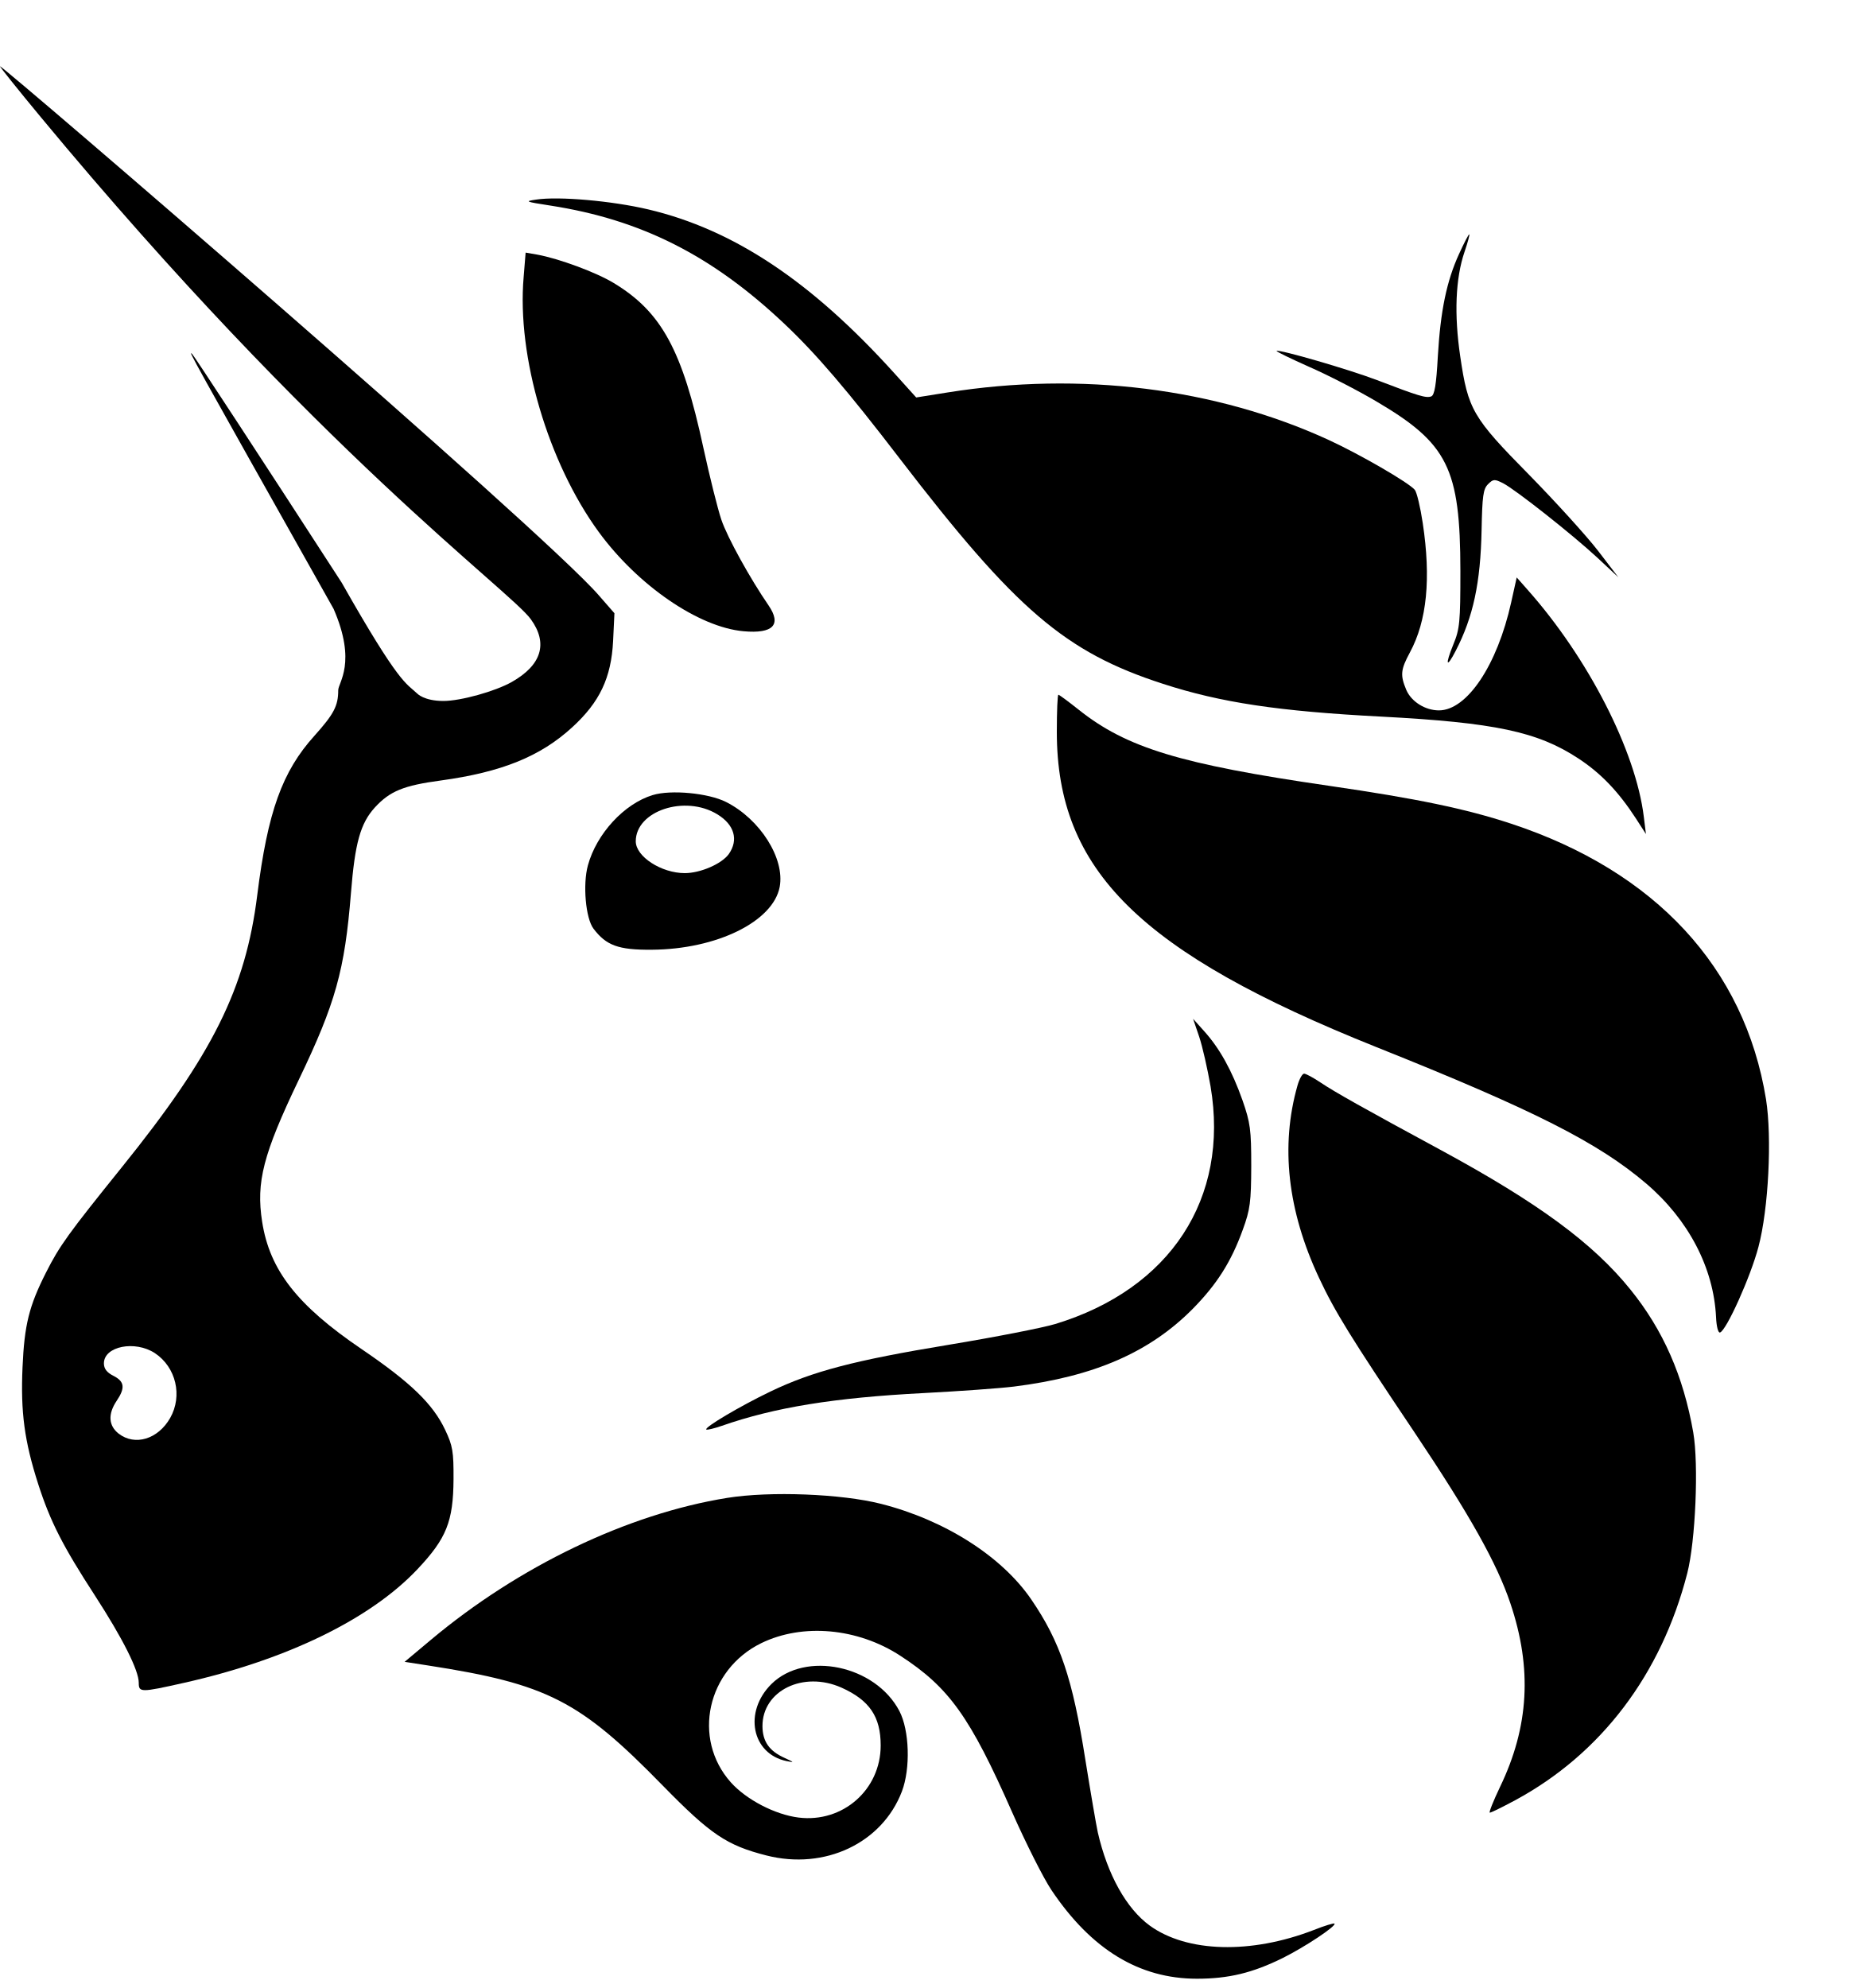
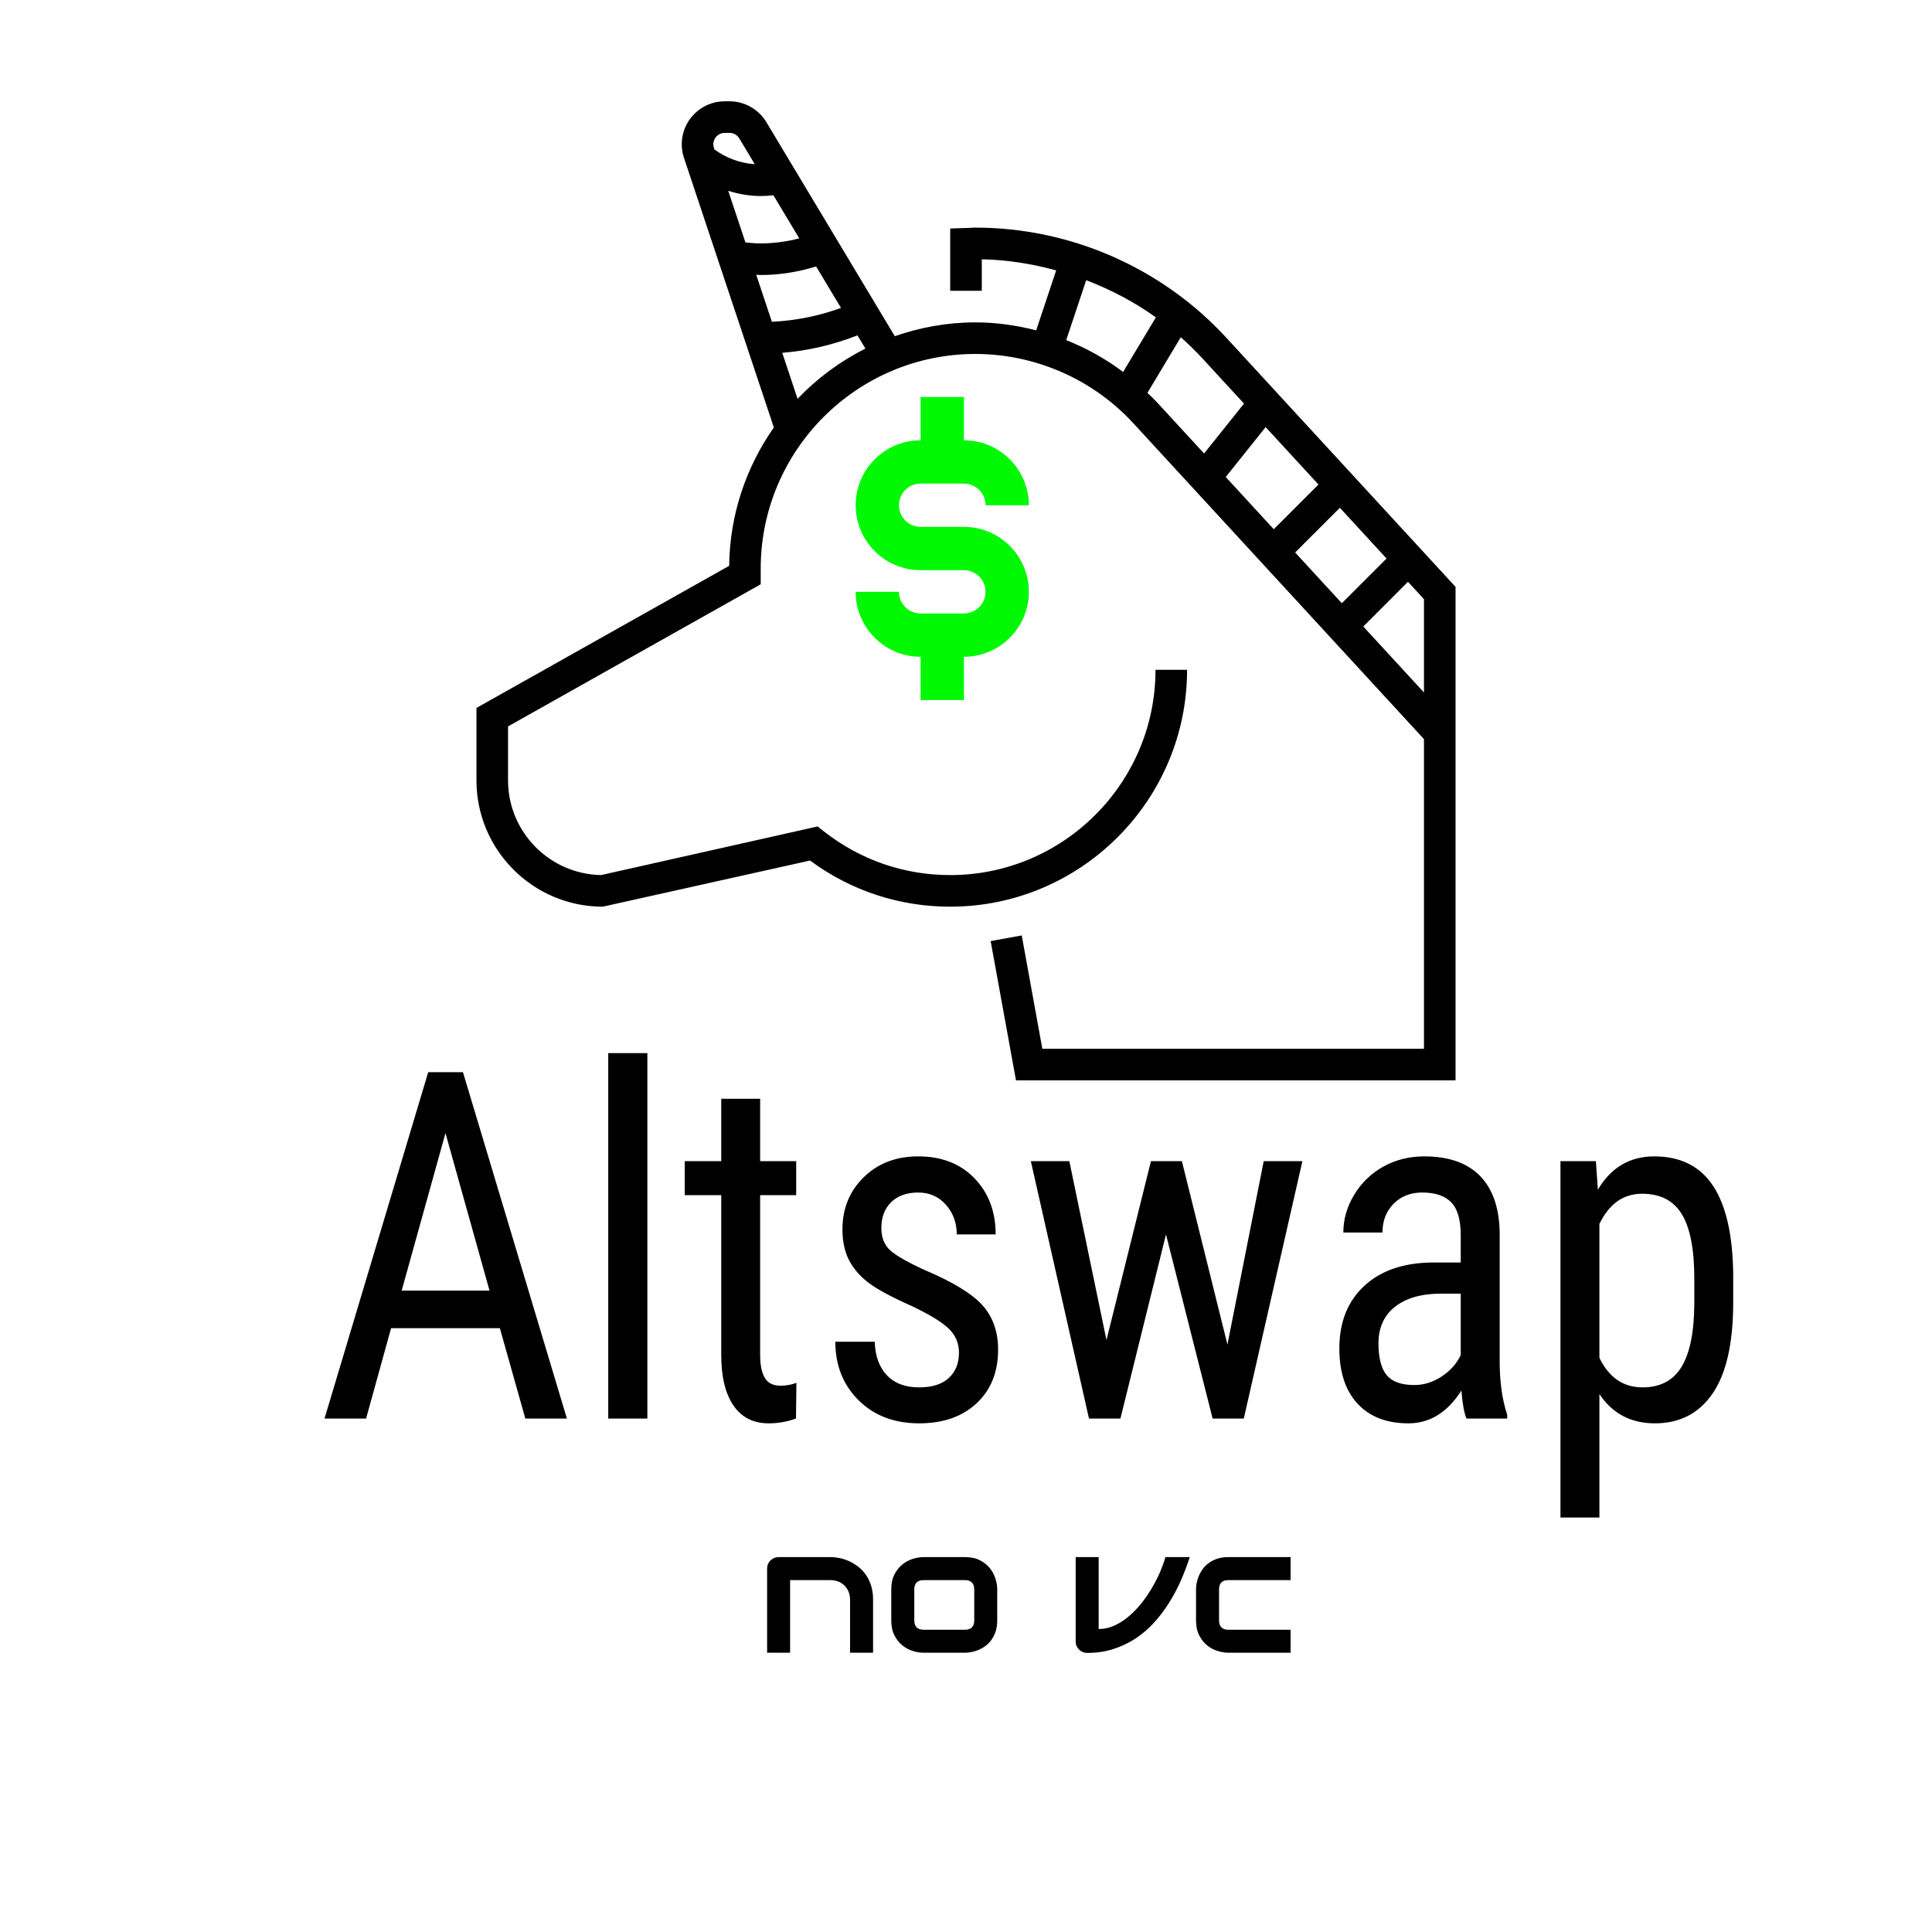
- <svg xmlns="http://www.w3.org/2000/svg" width="14" height="15" viewBox="0 0 14 15" fill="none">
-   <g style="mix-blend-mode:darken">
-     <path d="M4.152 1.551C3.964 1.522 3.956 1.519 4.045 1.506C4.214 1.48 4.615 1.515 4.891 1.58C5.535 1.732 6.121 2.122 6.747 2.815L6.913 2.999L7.151 2.961C8.153 2.801 9.172 2.928 10.024 3.319C10.259 3.427 10.629 3.641 10.675 3.696C10.69 3.714 10.717 3.827 10.735 3.947C10.798 4.365 10.767 4.684 10.638 4.923C10.568 5.053 10.564 5.094 10.611 5.206C10.649 5.294 10.753 5.36 10.857 5.36C11.069 5.36 11.297 5.019 11.402 4.546L11.444 4.357L11.527 4.451C11.983 4.965 12.342 5.665 12.403 6.163L12.419 6.293L12.343 6.175C12.211 5.972 12.078 5.833 11.908 5.722C11.602 5.521 11.279 5.452 10.422 5.407C9.648 5.367 9.21 5.301 8.776 5.16C8.037 4.921 7.665 4.602 6.787 3.458C6.397 2.949 6.157 2.668 5.917 2.442C5.372 1.927 4.837 1.657 4.152 1.551Z" fill="black" />
-     <path d="M10.849 2.686C10.869 2.346 10.915 2.121 11.009 1.916C11.046 1.835 11.08 1.768 11.086 1.768C11.091 1.768 11.075 1.828 11.05 1.901C10.982 2.101 10.971 2.373 11.018 2.69C11.077 3.092 11.111 3.15 11.539 3.584C11.739 3.788 11.972 4.045 12.057 4.155L12.211 4.356L12.057 4.212C11.869 4.037 11.436 3.695 11.341 3.646C11.277 3.614 11.267 3.614 11.228 3.653C11.191 3.689 11.184 3.743 11.179 3.999C11.171 4.398 11.116 4.654 10.984 4.91C10.913 5.048 10.902 5.019 10.966 4.862C11.014 4.746 11.019 4.694 11.019 4.308C11.018 3.533 10.925 3.346 10.382 3.027C10.245 2.946 10.018 2.829 9.878 2.768C9.739 2.706 9.628 2.652 9.632 2.648C9.647 2.633 10.177 2.787 10.39 2.868C10.708 2.99 10.76 3.005 10.799 2.991C10.824 2.981 10.837 2.906 10.849 2.686Z" fill="black" />
-     <path d="M4.517 4.013C4.136 3.491 3.899 2.69 3.951 2.091L3.966 1.906L4.053 1.921C4.217 1.951 4.498 2.055 4.63 2.135C4.991 2.353 5.148 2.64 5.307 3.378C5.354 3.594 5.415 3.839 5.443 3.922C5.488 4.055 5.66 4.366 5.799 4.568C5.899 4.714 5.833 4.783 5.611 4.763C5.272 4.733 4.813 4.418 4.517 4.013Z" fill="black" />
-     <path d="M10.386 7.901C8.602 7.187 7.974 6.567 7.974 5.522C7.974 5.368 7.979 5.242 7.986 5.242C7.992 5.242 8.061 5.293 8.139 5.355C8.501 5.643 8.906 5.766 10.027 5.929C10.688 6.025 11.059 6.102 11.402 6.215C12.49 6.574 13.164 7.302 13.325 8.294C13.371 8.583 13.344 9.123 13.268 9.408C13.209 9.633 13.026 10.039 12.978 10.054C12.964 10.059 12.951 10.008 12.948 9.938C12.93 9.566 12.74 9.203 12.422 8.931C12.06 8.622 11.575 8.376 10.386 7.901Z" fill="black" />
-     <path d="M9.134 8.197C9.111 8.065 9.073 7.896 9.048 7.822L9.002 7.687L9.087 7.782C9.204 7.912 9.296 8.079 9.375 8.302C9.434 8.472 9.441 8.522 9.441 8.798C9.44 9.069 9.433 9.126 9.377 9.279C9.29 9.52 9.182 9.69 9.001 9.874C8.675 10.204 8.256 10.386 7.651 10.462C7.546 10.475 7.24 10.497 6.971 10.511C6.292 10.546 5.845 10.619 5.444 10.759C5.386 10.779 5.335 10.791 5.329 10.786C5.313 10.77 5.587 10.608 5.812 10.5C6.13 10.347 6.447 10.264 7.157 10.147C7.508 10.089 7.87 10.018 7.962 9.99C8.83 9.726 9.277 9.043 9.134 8.197Z" fill="black" />
-     <path d="M9.952 9.641C9.715 9.135 9.66 8.646 9.79 8.19C9.804 8.141 9.826 8.101 9.84 8.101C9.853 8.101 9.909 8.131 9.964 8.168C10.073 8.241 10.292 8.364 10.876 8.68C11.604 9.075 12.02 9.38 12.302 9.73C12.549 10.035 12.702 10.384 12.776 10.808C12.818 11.049 12.793 11.628 12.731 11.87C12.535 12.634 12.08 13.234 11.431 13.584C11.336 13.635 11.251 13.677 11.241 13.677C11.232 13.678 11.267 13.59 11.318 13.483C11.537 13.029 11.562 12.588 11.396 12.097C11.295 11.796 11.089 11.429 10.673 10.808C10.189 10.087 10.071 9.895 9.952 9.641Z" fill="black" />
-     <path d="M3.25 12.374C3.913 11.818 4.736 11.423 5.487 11.302C5.81 11.25 6.349 11.271 6.648 11.347C7.128 11.469 7.558 11.742 7.781 12.068C7.999 12.387 8.093 12.664 8.19 13.282C8.229 13.525 8.271 13.77 8.283 13.825C8.356 14.145 8.499 14.401 8.675 14.529C8.956 14.733 9.439 14.746 9.914 14.562C9.994 14.53 10.064 14.509 10.069 14.514C10.086 14.531 9.847 14.69 9.678 14.774C9.451 14.886 9.271 14.93 9.031 14.93C8.596 14.93 8.235 14.71 7.934 14.262C7.874 14.173 7.741 13.909 7.637 13.674C7.319 12.953 7.162 12.733 6.793 12.493C6.471 12.283 6.056 12.246 5.744 12.398C5.335 12.598 5.22 13.118 5.514 13.448C5.631 13.579 5.848 13.692 6.026 13.714C6.359 13.755 6.645 13.504 6.645 13.17C6.645 12.953 6.561 12.829 6.35 12.734C6.061 12.605 5.752 12.756 5.753 13.025C5.754 13.14 5.804 13.212 5.92 13.264C5.994 13.298 5.996 13.3 5.935 13.288C5.671 13.233 5.609 12.916 5.821 12.706C6.077 12.454 6.605 12.565 6.786 12.91C6.862 13.055 6.871 13.343 6.805 13.517C6.656 13.907 6.223 14.112 5.783 14C5.484 13.924 5.362 13.842 5.001 13.473C4.374 12.831 4.131 12.706 3.227 12.566L3.053 12.539L3.25 12.374Z" fill="black" />
-     <path fill-rule="evenodd" clip-rule="evenodd" d="M0.308 0.884C2.402 3.41 3.845 4.452 4.005 4.672C4.137 4.854 4.087 5.018 3.861 5.146C3.735 5.217 3.475 5.289 3.346 5.289C3.199 5.289 3.148 5.233 3.148 5.233C3.063 5.153 3.015 5.167 2.578 4.396C1.972 3.46 1.464 2.684 1.45 2.671C1.418 2.641 1.419 2.642 2.517 4.594C2.694 5.001 2.552 5.15 2.552 5.208C2.552 5.326 2.519 5.388 2.373 5.551C2.129 5.821 2.02 6.125 1.941 6.754C1.853 7.459 1.605 7.957 0.917 8.81C0.515 9.309 0.449 9.4 0.347 9.602C0.219 9.855 0.184 9.997 0.17 10.316C0.155 10.655 0.184 10.873 0.288 11.197C0.379 11.48 0.474 11.666 0.717 12.04C0.926 12.363 1.047 12.603 1.047 12.697C1.047 12.771 1.061 12.771 1.386 12.698C2.163 12.524 2.794 12.217 3.149 11.841C3.369 11.608 3.42 11.48 3.422 11.161C3.423 10.953 3.416 10.909 3.359 10.789C3.267 10.594 3.099 10.431 2.728 10.179C2.243 9.85 2.035 9.584 1.978 9.219C1.931 8.919 1.986 8.708 2.254 8.148C2.532 7.569 2.601 7.322 2.648 6.739C2.678 6.362 2.719 6.213 2.828 6.093C2.942 5.969 3.044 5.927 3.326 5.889C3.785 5.826 4.077 5.708 4.317 5.488C4.525 5.298 4.612 5.114 4.626 4.837L4.636 4.627L4.519 4.493C4.098 4.004 0.026 0.5 0 0.5C-0.005 0.5 0.133 0.673 0.308 0.884ZM1.284 10.699C1.379 10.531 1.328 10.316 1.169 10.21C1.018 10.111 0.784 10.158 0.784 10.287C0.784 10.327 0.806 10.356 0.856 10.381C0.94 10.424 0.946 10.472 0.88 10.57C0.813 10.67 0.819 10.757 0.895 10.817C1.018 10.912 1.192 10.86 1.284 10.699Z" fill="black" />
-     <path fill-rule="evenodd" clip-rule="evenodd" d="M4.925 5.999C4.71 6.064 4.501 6.291 4.436 6.529C4.396 6.674 4.419 6.929 4.478 7.007C4.574 7.134 4.666 7.168 4.917 7.166C5.407 7.163 5.833 6.954 5.883 6.692C5.923 6.478 5.736 6.181 5.478 6.051C5.345 5.984 5.062 5.957 4.925 5.999ZM5.499 6.444C5.574 6.337 5.541 6.222 5.412 6.144C5.168 5.995 4.797 6.118 4.797 6.348C4.797 6.463 4.99 6.588 5.167 6.588C5.285 6.588 5.446 6.518 5.499 6.444Z" fill="black" />
+ <svg xmlns="http://www.w3.org/2000/svg" width="512" height="512" style="overflow: visible;" viewBox="0 0 512 512" data-svgdocument="" id="_4xihbDZdZvlL2cgieZ6TI" class="fl-svgdocument" x="0" y="0">
+   <defs id="_yKWZKYCtWDMgMR4SV4OKX" transform="matrix(0.5945395, 0, 0, 0.5945395, -88.42816, 178.1571)" data-uid="o_eij0d4lle_5" />
+   <path text="Altswap" text-anchor="start" font-size="100" letter-spacing="0" side="left" offset="0" dx="0" dy="0" space="preserve" href="" font-family="Roboto Condensed" font-scale="contain" transform="matrix(1.200244, 0, 0, 1.291221, 83.47704, 375.9327)" x="0" y="0" fill="#000000" data-fl-textpath="" id="_3OwcdtVJrDOUW9pg0E9G3" font-weight="400" font-style="normal" data-uid="o_eij0d4lle_6" d="M 46.44 0L 40.82-18.55L 16.8-18.55L 11.28 0L 2.1 0L 25-71.09L 32.67-71.09L 55.62 0L 46.44 0ZM 28.81-58.59L 19.14-26.27L 38.53-26.27L 28.81-58.59ZM 73.387-75L 73.387 0L 64.747 0L 64.747-75L 73.387-75ZM 89.698-65.63L 98.288-65.63L 98.288-52.83L 106.248-52.83L 106.248-45.85L 98.288-45.85L 98.288-13.09Q 98.288-9.96  99.318-8.35Q 100.338-6.74  102.828-6.74L 102.828-6.74Q 104.538-6.74  106.298-7.32L 106.298-7.32L 106.198 0Q 103.268 0.98  100.198 0.98L 100.198 0.98Q 95.068 0.98  92.388-2.69Q 89.698-6.35  89.698-13.04L 89.698-13.04L 89.698-45.85L 81.638-45.85L 81.638-52.83L 89.698-52.83L 89.698-65.63ZM 142.189-13.53L 142.189-13.53Q 142.189-16.31  140.089-18.31Q 137.989-20.31  131.979-23L 131.979-23Q 124.999-25.88  122.139-27.93Q 119.289-29.98  117.869-32.59Q 116.459-35.21  116.459-38.82L 116.459-38.82Q 116.459-45.26  121.169-49.54Q 125.879-53.81  133.199-53.81L 133.199-53.81Q 140.919-53.81  145.609-49.32Q 150.289-44.82  150.289-37.79L 150.289-37.79L 141.699-37.79Q 141.699-41.36  139.309-43.87Q 136.919-46.39  133.199-46.39L 133.199-46.39Q 129.399-46.39  127.219-44.41Q 125.049-42.43  125.049-39.11L 125.049-39.11Q 125.049-36.47  126.639-34.86Q 128.219-33.25  134.279-30.62L 134.279-30.62Q 143.899-26.86  147.359-23.27Q 150.829-19.68  150.829-14.16L 150.829-14.16Q 150.829-7.28  146.099-3.15Q 141.359 0.98  133.399 0.98L 133.399 0.98Q 125.149 0.98  120.019-3.76Q 114.889-8.5  114.889-15.77L 114.889-15.77L 123.589-15.77Q 123.729-11.38  126.269-8.89Q 128.809-6.4  133.399-6.4L 133.399-6.4Q 137.699-6.4  139.939-8.33Q 142.189-10.25  142.189-13.53ZM 191.405-52.83L 201.465-15.19L 209.475-52.83L 218.015-52.83L 205.075 0L 198.195 0L 187.895-37.79L 177.835 0L 170.895 0L 158.055-52.83L 166.555-52.83L 174.755-16.11L 184.575-52.83L 191.405-52.83ZM 263.235 0L 254.245 0Q 253.465-1.71  253.125-5.76L 253.125-5.76Q 248.535 0.98  241.405 0.98L 241.405 0.98Q 234.225 0.98  230.195-3.05Q 226.175-7.08  226.175-14.4L 226.175-14.4Q 226.175-22.46  231.645-27.2Q 237.105-31.93  246.635-32.03L 246.635-32.03L 252.975-32.03L 252.975-37.65Q 252.975-42.38  250.875-44.38Q 248.775-46.39  244.485-46.39L 244.485-46.39Q 240.575-46.39  238.135-44.07Q 235.695-41.75  235.695-38.18L 235.695-38.18L 227.055-38.18Q 227.055-42.24  229.445-45.92Q 231.835-49.61  235.885-51.71Q 239.945-53.81  244.925-53.81L 244.925-53.81Q 253.025-53.81  257.255-49.78Q 261.475-45.75  261.575-38.04L 261.575-38.04L 261.575-11.38Q 261.625-5.27  263.235-0.78L 263.235-0.78L 263.235 0ZM 242.725-6.88L 242.725-6.88Q 245.895-6.88  248.775-8.64Q 251.655-10.4  252.975-13.04L 252.975-13.04L 252.975-25.63L 248.095-25.63Q 241.945-25.54  238.375-22.88Q 234.815-20.21  234.815-15.43L 234.815-15.43Q 234.815-10.94  236.625-8.91Q 238.425-6.88  242.725-6.88ZM 313.136-29.64L 313.136-23.88Q 313.136-11.33  308.616-5.18Q 304.106 0.98  295.846 0.98L 295.846 0.98Q 287.886 0.98  283.596-5.03L 283.596-5.03L 283.596 20.31L 274.996 20.31L 274.996-52.83L 282.816-52.83L 283.256-46.97Q 287.596-53.81  295.706-53.81L 295.706-53.81Q 304.396-53.81  308.696-47.75Q 312.986-41.7  313.136-29.64L 313.136-29.64ZM 304.546-23.54L 304.546-28.81Q 304.546-37.7  301.806-41.92Q 299.076-46.14  293.016-46.14L 293.016-46.14Q 286.816-46.14  283.596-39.94L 283.596-39.94L 283.596-12.45Q 286.766-6.4  293.116-6.4L 293.116-6.4Q 298.976-6.4  301.736-10.62Q 304.496-14.84  304.546-23.54L 304.546-23.54Z" />
+   <path text="no vc" fill="#000000" space="preserve" text-anchor="middle" offset="0.5" font-scale="contain" font-size="48" font-family="Audiowide" transform="matrix(1, 0, 0, 1, 272.316, 437.9891)" font-weight="400" font-style="normal" data-uid="o_eij0d4lle_7" data-fl-textpath="" d="M-40.943-14.06L-40.943 0L-47.043 0L-47.043-14.06Q-47.043-15.26 -47.453-16.21Q-47.863-17.16 -48.563-17.84Q-49.263-18.52 -50.213-18.88Q-51.163-19.24 -52.263-19.24L-52.263-19.24L-62.933-19.24L-62.933 0L-69.023 0L-69.023-22.31Q-69.023-22.95 -68.793-23.5Q-68.553-24.05 -68.133-24.46Q-67.713-24.87 -67.153-25.1Q-66.583-25.34 -65.953-25.34L-65.953-25.34L-52.223-25.34Q-51.073-25.34 -49.793-25.08Q-48.513-24.82 -47.263-24.25Q-46.003-23.67 -44.873-22.79Q-43.733-21.91 -42.853-20.66Q-41.973-19.41 -41.463-17.77Q-40.943-16.13 -40.943-14.06L-40.943-14.06ZM-8.041-16.8L-8.041-8.55Q-8.041-6.98 -8.441-5.73Q-8.831-4.48 -9.491-3.53Q-10.151-2.58 -11.011-1.91Q-11.881-1.24 -12.831-0.82Q-13.781-0.4 -14.751-0.2Q-15.731 0 -16.591 0L-16.591 0L-27.581 0Q-28.851 0 -30.351-0.45Q-31.851-0.89 -33.131-1.91Q-34.411-2.93 -35.261-4.56Q-36.121-6.19 -36.121-8.55L-36.121-8.55L-36.121-16.8Q-36.121-19.15 -35.261-20.78Q-34.411-22.41 -33.131-23.43Q-31.851-24.45 -30.351-24.89Q-28.851-25.34 -27.581-25.34L-27.581-25.34L-16.591-25.34Q-14.251-25.34 -12.611-24.49Q-10.971-23.65 -9.961-22.37Q-8.951-21.09 -8.501-19.59Q-8.041-18.09 -8.041-16.8L-8.041-16.8ZM-14.131-8.55L-14.131-16.76Q-14.131-18.02 -14.761-18.63Q-15.401-19.24 -16.591-19.24L-16.591-19.24L-27.541-19.24Q-28.761-19.24 -29.391-18.62Q-30.021-18 -30.021-16.8L-30.021-16.8L-30.021-8.55Q-30.021-7.36 -29.391-6.73Q-28.761-6.09 -27.541-6.09L-27.541-6.09L-16.591-6.09Q-15.351-6.09 -14.741-6.73Q-14.131-7.36 -14.131-8.55L-14.131-8.55ZM 36.521-25.34L 42.981-25.34Q 41.951-22.13  40.571-19.01Q 39.191-15.89  37.391-13.07Q 35.601-10.24  33.391-7.84Q 31.171-5.44  28.491-3.69Q 25.801-1.95  22.651-0.95Q 19.501 0.05  15.821 0.05L 15.821 0.05Q 15.191 0.05  14.621-0.19Q 14.061-0.42  13.641-0.83Q 13.221-1.24  12.981-1.79Q 12.751-2.34  12.751-2.98L 12.751-2.98L 12.751-25.34L 18.841-25.34L 18.841-6.28Q 21.071-6.28  23.121-7.24Q 25.171-8.2  27.001-9.79Q 28.831-11.37  30.391-13.38Q 31.941-15.4  33.161-17.52Q 34.381-19.64  35.241-21.68Q 36.091-23.72  36.521-25.34L 36.521-25.34ZM 69.705-6.09L 69.705 0L 53.185 0Q 51.915 0  50.415-0.45Q 48.915-0.89  47.635-1.91Q 46.355-2.93  45.505-4.56Q 44.645-6.19  44.645-8.55L 44.645-8.55L 44.645-16.8Q 44.645-17.67  44.845-18.63Q 45.045-19.59  45.465-20.54Q 45.895-21.49  46.555-22.36Q 47.225-23.23  48.175-23.88Q 49.125-24.54  50.365-24.94Q 51.605-25.34  53.185-25.34L 53.185-25.34L 69.705-25.34L 69.705-19.24L 53.185-19.24Q 51.985-19.24  51.365-18.63Q 50.745-18.02  50.745-16.76L 50.745-16.76L 50.745-8.55Q 50.745-7.36  51.375-6.73Q 52.005-6.09  53.225-6.09L 53.225-6.09L 69.705-6.09Z" />
+   <g transform="matrix(4.185008, 0, 0, 4.185008, 122.0798, 22.65809)" fill="#000000" data-uid="o_eij0d4lle_8">
+     <path d="M48.487,15.975C44.411,11.542,38.619,9,32.596,9c-0.137,0-0.272,0.008-0.408,0.017L31,9.057V13h2v-1.996   c1.605,0.034,3.182,0.288,4.71,0.703l-1.266,3.798C35.194,15.185,33.905,15,32.595,15c-1.789,0-3.502,0.318-5.104,0.875   L19.358,2.32C18.869,1.506,17.976,1,17.026,1h-0.305C15.221,1,14,2.221,14,3.721c0,0.294,0.047,0.584,0.14,0.86l0.09,0.269   l0.133,0.399l0.001,0.001l5.469,16.407c-1.748,2.488-2.793,5.503-2.83,8.759L1,39.415V44c0,4.411,3.589,8,8,8l13.123-2.922   C24.716,50.991,27.775,52,31,52c8.271,0,15-6.729,15-15h-2c0,7.168-5.832,13-13,13c-2.932,0-5.707-0.964-8.024-2.786l-0.374-0.294   L8.893,49.999C5.634,49.941,3,47.272,3,44v-3.415l16-9v-0.989C19,23.099,25.099,17,32.595,17c3.792,0,7.439,1.601,10.005,4.391   L61,41.39V61H36.834l-1.305-7.179l-1.968,0.357L35.166,63H63V31.749L48.487,15.975z M18.717,11.987C18.81,11.99,18.908,12,19,12   c1.187,0,2.363-0.188,3.509-0.542l1.576,2.627c-1.415,0.515-2.88,0.806-4.377,0.877L18.717,11.987z M19.804,6.95l1.639,2.732   C20.64,9.888,19.823,10,19,10c-0.303,0-0.628-0.025-0.966-0.061l-1.09-3.269C17.608,6.875,18.298,7,19,7   C19.266,7,19.535,6.982,19.804,6.95z M16.721,3h0.305c0.252,0,0.489,0.134,0.618,0.35l0.981,1.635   c-0.926-0.065-1.8-0.386-2.554-0.934L16.054,4l-0.018-0.053C16.013,3.876,16,3.797,16,3.721C16,3.323,16.323,3,16.721,3z    M21.334,19.839l-0.97-2.911c1.632-0.131,3.225-0.505,4.764-1.105l0.502,0.837C24.018,17.47,22.568,18.547,21.334,19.839z    M55.674,26.74l2.957,3.214l-2.831,2.831l-2.957-3.214L55.674,26.74z M51.488,28.098l-3.041-3.306l2.528-3.16l3.344,3.635   L51.488,28.098z M39.611,12.329c1.56,0.6,3.05,1.376,4.413,2.354l-2.074,3.456c-1.109-0.832-2.322-1.506-3.604-2.016L39.611,12.329   z M43.487,19.465l2.114-3.524c0.492,0.437,0.965,0.899,1.413,1.387l2.59,2.815l-2.528,3.16l-3.005-3.266   C43.887,19.835,43.683,19.655,43.487,19.465z M57.156,34.258l2.831-2.831L61,32.528v5.908L57.156,34.258z" transform="matrix(1, 0, 0, 1, 0, 0)" fill="#000000" data-uid="o_eij0d4lle_9" />
+     <path d="M27,26h2c0.551,0,1,0.448,1,1h2c0-1.654-1.346-3-3-3v-2h-2v2c-1.654,0-3,1.346-3,3s1.346,3,3,3h2c0.551,0,1,0.448,1,1   s-0.449,1-1,1h-2c-0.551,0-1-0.448-1-1h-2c0,1.654,1.346,3,3,3v2h2v-2c1.654,0,3-1.346,3-3s-1.346-3-3-3h-2c-0.551,0-1-0.448-1-1   S26.449,26,27,26z" transform="matrix(1.370878, 0, 0, 1.370878, -7.887943, -10.43464)" fill="#00f802" data-uid="o_eij0d4lle_10" />
+     <path transform="matrix(1, 0, 0, 1, 0, 0)" fill="#000000" data-type="rect" data-x="8" data-y="1" data-width="2" data-height="2" d="M8,1H10,V3,H8,Z" data-uid="o_eij0d4lle_11" />
+     <path transform="matrix(1, 0, 0, 1, 0, 0)" fill="#000000" data-type="rect" data-x="8" data-y="5" data-width="2" data-height="2" d="M8,5H10,V7,H8,Z" data-uid="o_eij0d4lle_12" />
+     <path transform="matrix(1, 0, 0, 1, 0, 0)" fill="#000000" data-type="rect" data-x="6" data-y="3" data-width="2" data-height="2" d="M6,3H8,V5,H6,Z" data-uid="o_eij0d4lle_13" />
+     <path transform="matrix(1, 0, 0, 1, 0, 0)" fill="#000000" data-type="rect" data-x="10" data-y="3" data-width="2" data-height="2" d="M10,3H12,V5,H10,Z" data-uid="o_eij0d4lle_14" />
+     <path transform="matrix(1, 0, 0, 1, 0, 0)" fill="#000000" data-type="rect" data-x="12" data-y="14" data-width="2" data-height="2" d="M12,14H14,V16,H12,Z" data-uid="o_eij0d4lle_15" />
+     <path transform="matrix(1, 0, 0, 1, 0, 0)" fill="#000000" data-type="rect" data-x="12" data-y="18" data-width="2" data-height="2" d="M12,18H14,V20,H12,Z" data-uid="o_eij0d4lle_16" />
+     <path transform="matrix(1, 0, 0, 1, 0, 0)" fill="#000000" data-type="rect" data-x="10" data-y="16" data-width="2" data-height="2" d="M10,16H12,V18,H10,Z" data-uid="o_eij0d4lle_17" />
+     <path transform="matrix(1, 0, 0, 1, 0, 0)" fill="#000000" data-type="rect" data-x="14" data-y="16" data-width="2" data-height="2" d="M14,16H16,V18,H14,Z" data-uid="o_eij0d4lle_18" />
+     <path transform="matrix(1, 0, 0, 1, 0, 0)" fill="#000000" data-type="rect" data-x="27" data-y="3" data-width="2" data-height="2" d="M27,3H29,V5,H27,Z" data-uid="o_eij0d4lle_19" />
+     <path transform="matrix(1, 0, 0, 1, 0, 0)" fill="#000000" data-type="rect" data-x="27" data-y="7" data-width="2" data-height="2" d="M27,7H29,V9,H27,Z" data-uid="o_eij0d4lle_20" />
+     <path transform="matrix(1, 0, 0, 1, 0, 0)" fill="#000000" data-type="rect" data-x="25" data-y="5" data-width="2" data-height="2" d="M25,5H27,V7,H25,Z" data-uid="o_eij0d4lle_21" />
+     <path transform="matrix(1, 0, 0, 1, 0, 0)" fill="#000000" data-type="rect" data-x="29" data-y="5" data-width="2" data-height="2" d="M29,5H31,V7,H29,Z" data-uid="o_eij0d4lle_22" />
  </g>
</svg>
